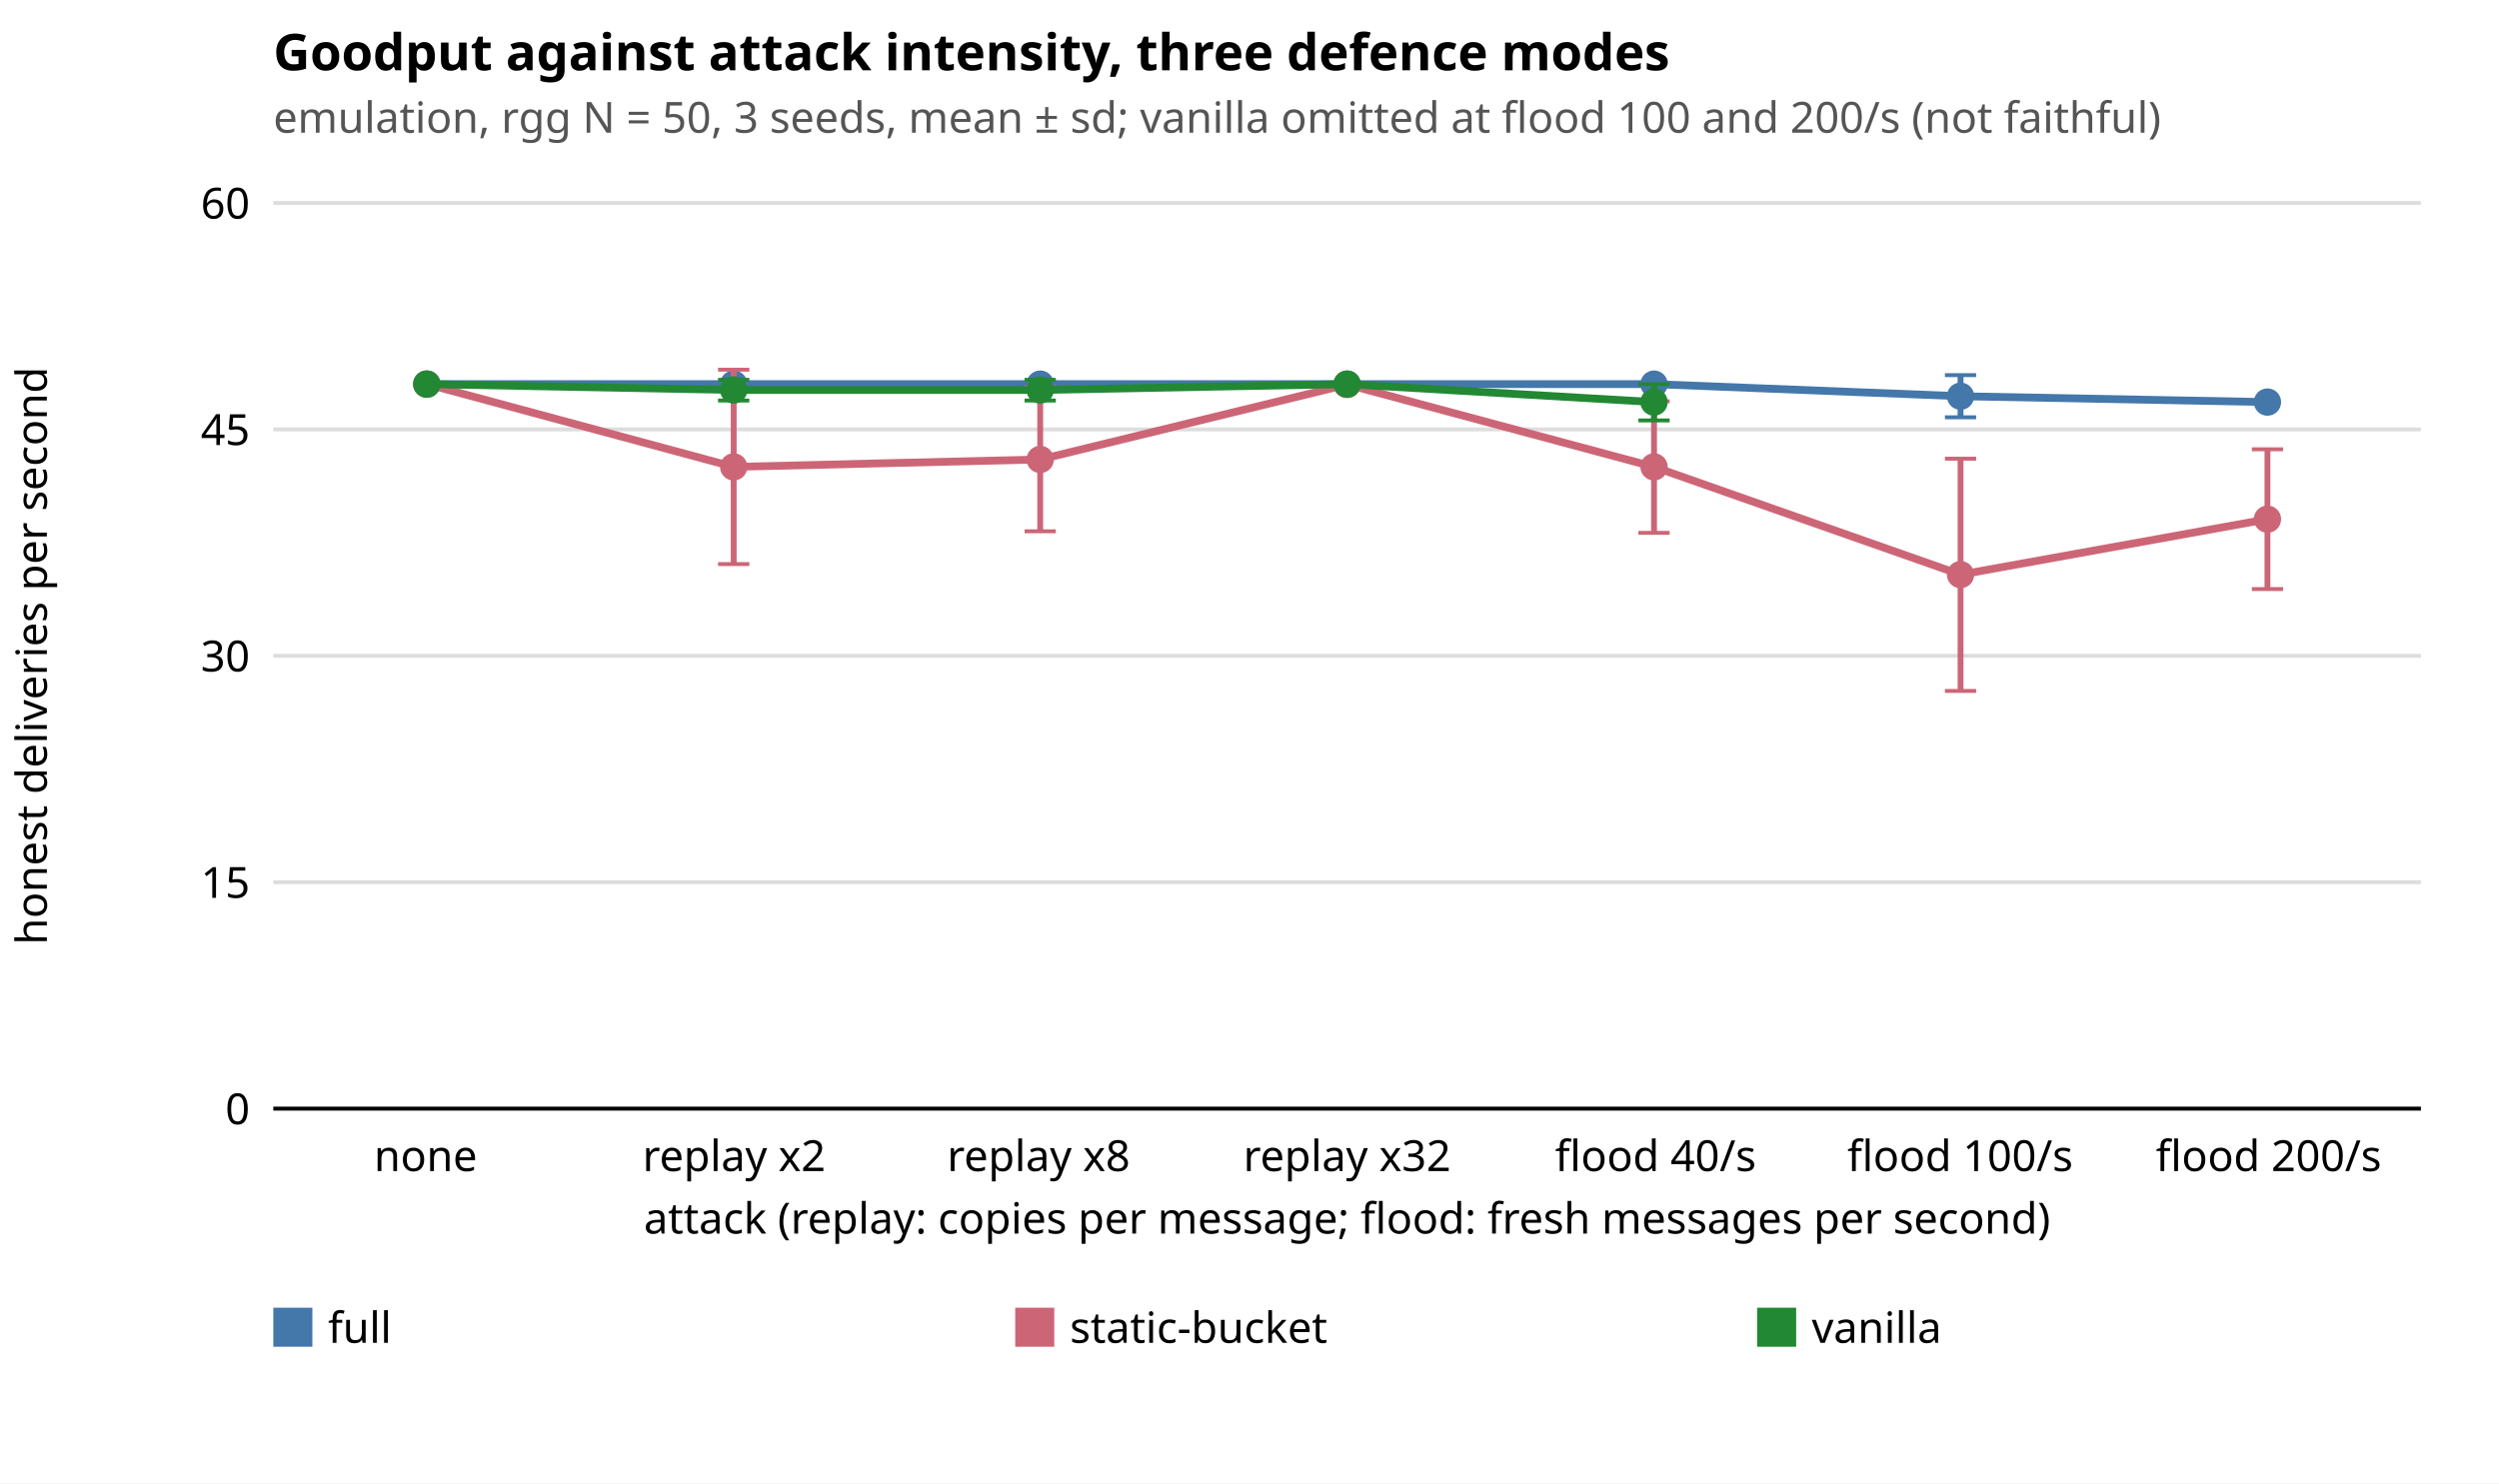
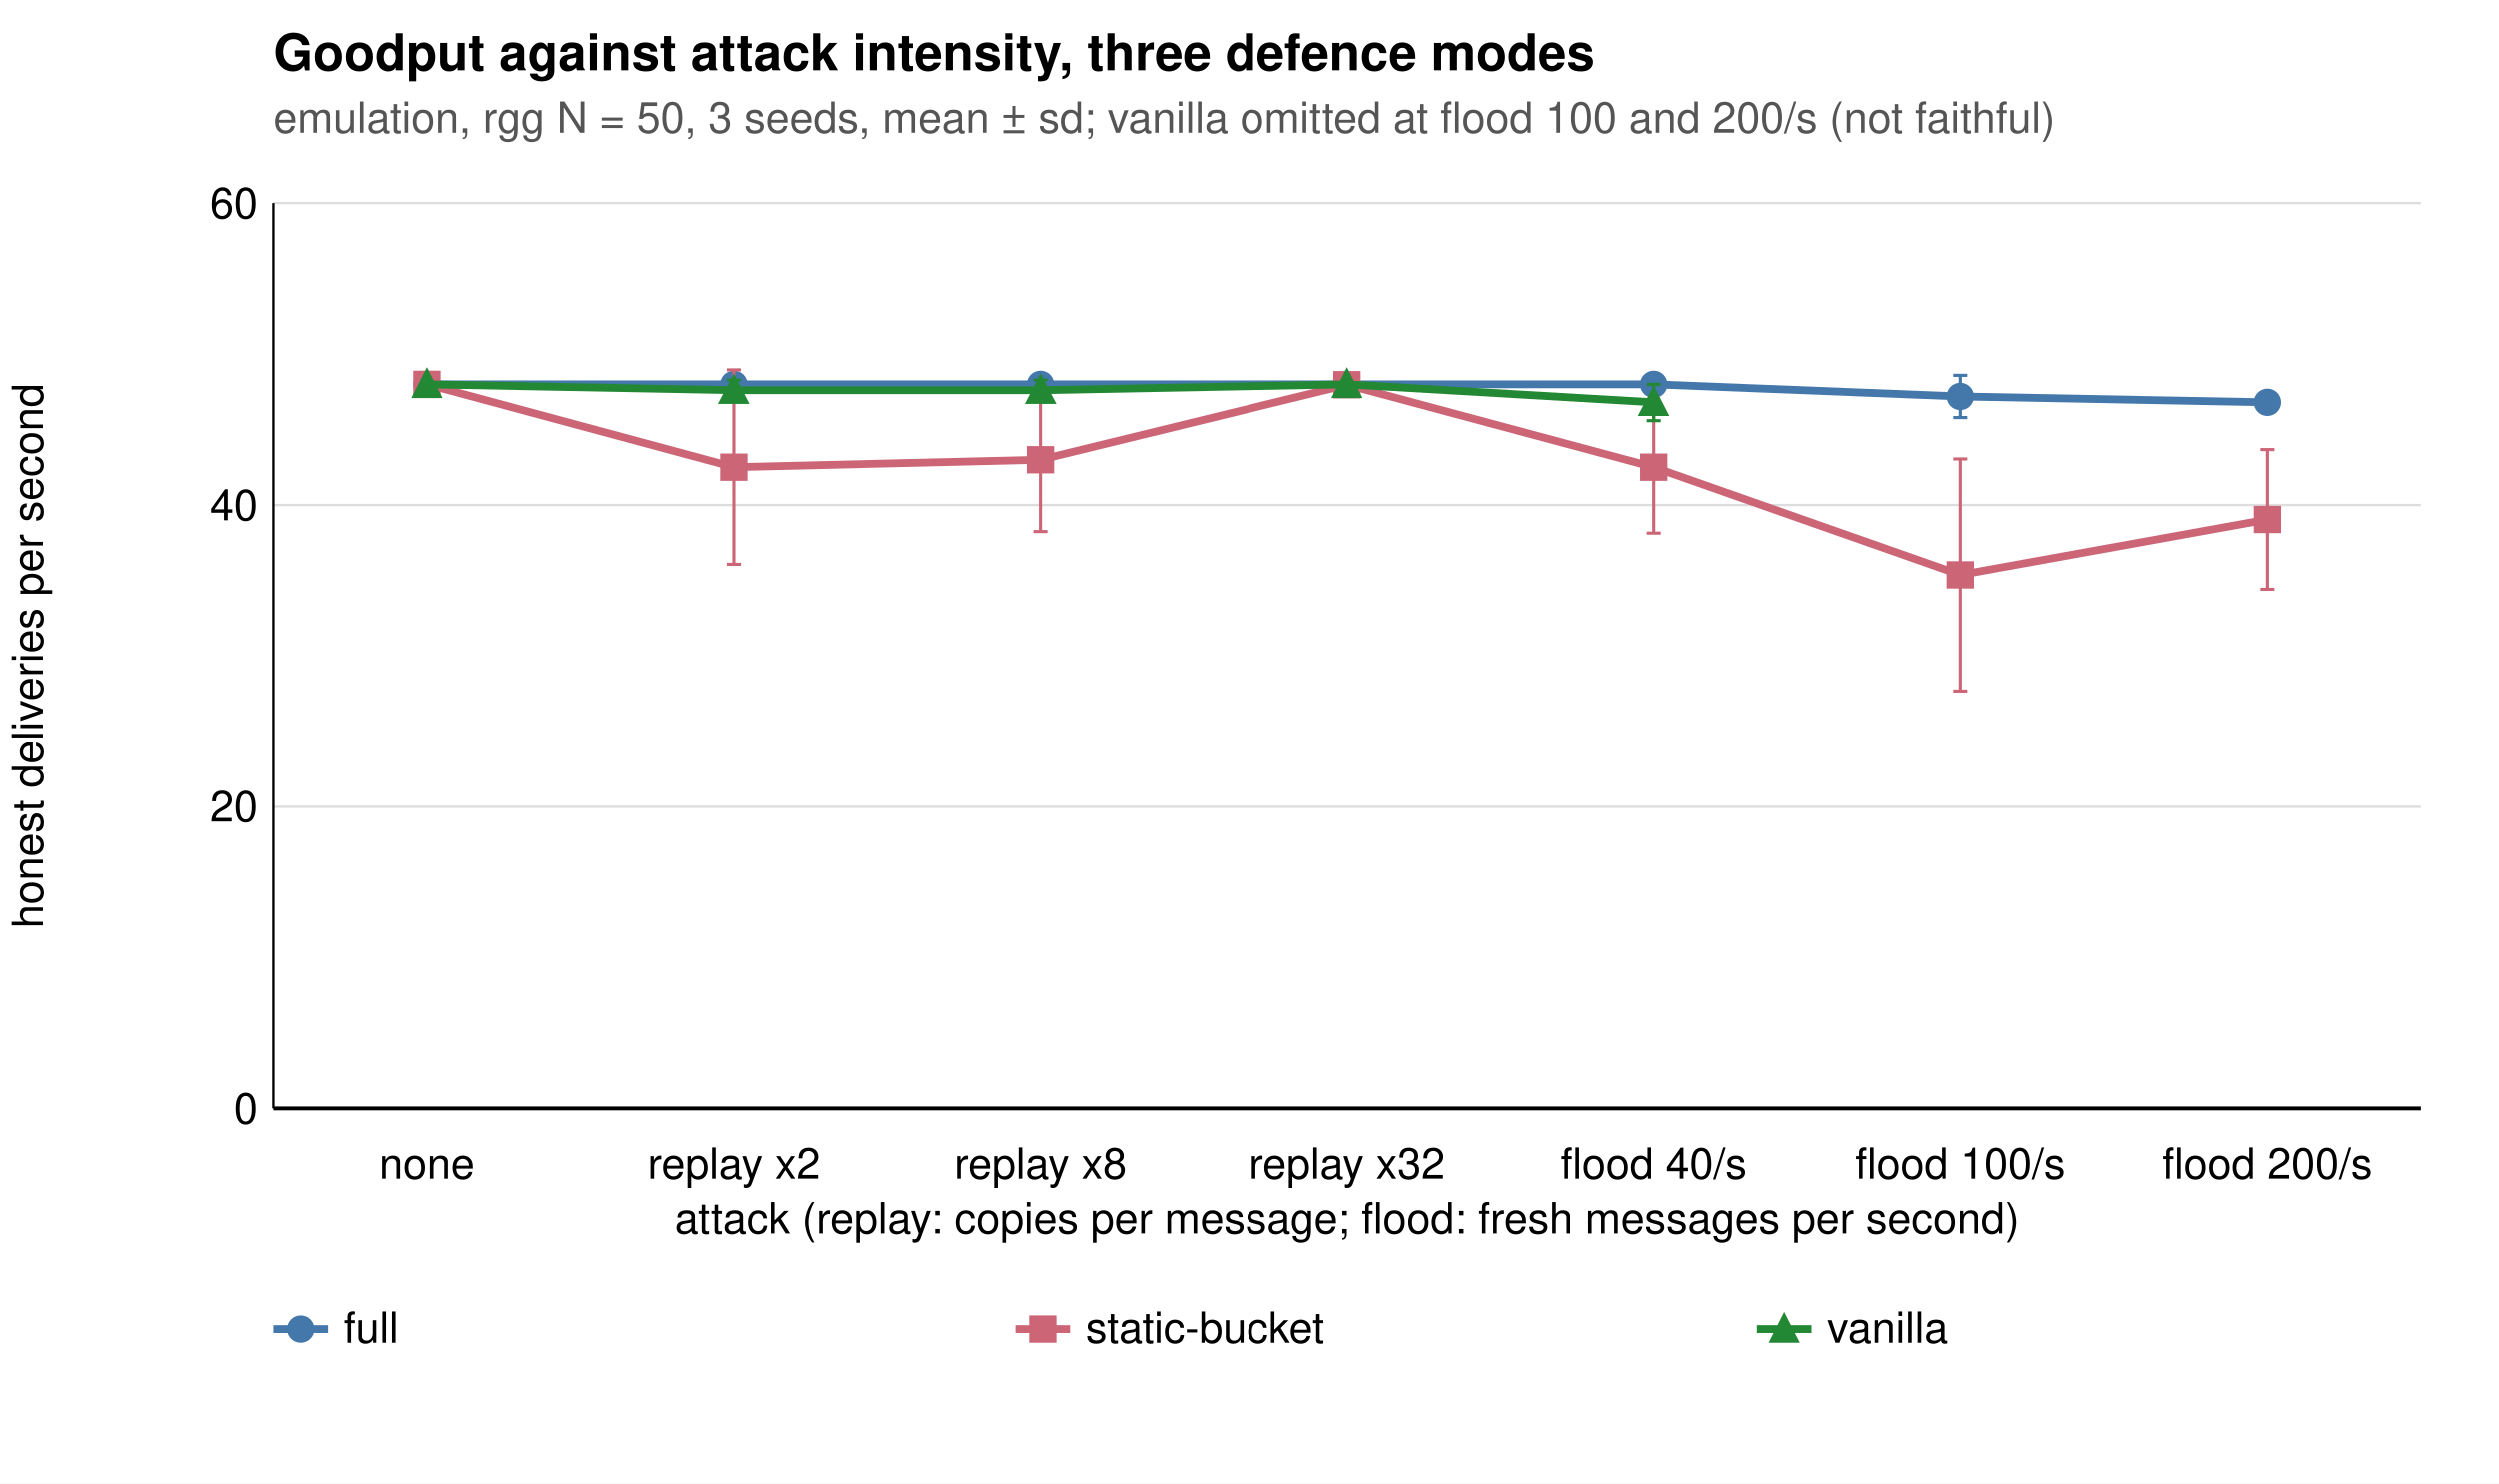
- <svg xmlns="http://www.w3.org/2000/svg" viewBox="0 0 640 380" font-family="sans-serif" font-size="11">
+ <svg xmlns="http://www.w3.org/2000/svg" viewBox="0 0 640 380" font-family="Helvetica, Arial, sans-serif" font-size="11">
  <rect width="640" height="380" fill="white" />
  <text x="70" y="18" font-size="13" font-weight="bold">Goodput against attack intensity, three defence modes</text>
  <text x="70" y="34" fill="#555">emulation, rgg N = 50, 3 seeds, mean ± sd; vanilla omitted at flood 100 and 200/s (not faithful)</text>
-   <line x1="70" y1="284" x2="620" y2="284" stroke="#ddd" />
-   <text x="64" y="288" text-anchor="end">0</text>
-   <line x1="70" y1="226" x2="620" y2="226" stroke="#ddd" />
-   <text x="64" y="230" text-anchor="end">15</text>
-   <line x1="70" y1="168" x2="620" y2="168" stroke="#ddd" />
-   <text x="64" y="172" text-anchor="end">30</text>
-   <line x1="70" y1="110" x2="620" y2="110" stroke="#ddd" />
-   <text x="64" y="114" text-anchor="end">45</text>
-   <line x1="70" y1="52" x2="620" y2="52" stroke="#ddd" />
-   <text x="64" y="56" text-anchor="end">60</text>
-   <text x="12" y="168" transform="rotate(-90 12 168)" text-anchor="middle">honest deliveries per second</text>
-   <text x="109" y="300" text-anchor="middle">none</text>
-   <text x="188" y="300" text-anchor="middle">replay x2</text>
-   <text x="266" y="300" text-anchor="middle">replay x8</text>
-   <text x="345" y="300" text-anchor="middle">replay x32</text>
-   <text x="424" y="300" text-anchor="middle">flood 40/s</text>
-   <text x="502" y="300" text-anchor="middle">flood 100/s</text>
-   <text x="581" y="300" text-anchor="middle">flood 200/s</text>
+   <line x1="70" y1="284.0" x2="620" y2="284.0" stroke="#ddd" stroke-width="0.6" />
+   <text x="66" y="287.9" text-anchor="end">0</text>
+   <line x1="70" y1="206.7" x2="620" y2="206.7" stroke="#ddd" stroke-width="0.6" />
+   <text x="66" y="210.5" text-anchor="end">20</text>
+   <line x1="70" y1="129.3" x2="620" y2="129.3" stroke="#ddd" stroke-width="0.6" />
+   <text x="66" y="133.2" text-anchor="end">40</text>
+   <line x1="70" y1="52.0" x2="620" y2="52.0" stroke="#ddd" stroke-width="0.6" />
+   <text x="66" y="55.9" text-anchor="end">60</text>
+   <text x="11" y="168" transform="rotate(-90 11 168)" text-anchor="middle">honest deliveries per second</text>
+   <text x="109.3" y="302" text-anchor="middle">none</text>
+   <text x="187.9" y="302" text-anchor="middle">replay x2</text>
+   <text x="266.4" y="302" text-anchor="middle">replay x8</text>
+   <text x="345.0" y="302" text-anchor="middle">replay x32</text>
+   <text x="423.6" y="302" text-anchor="middle">flood 40/s</text>
+   <text x="502.1" y="302" text-anchor="middle">flood 100/s</text>
+   <text x="580.7" y="302" text-anchor="middle">flood 200/s</text>
  <text x="345" y="316" text-anchor="middle">attack (replay: copies per message; flood: fresh messages per second)</text>
  <line x1="70" y1="284" x2="620" y2="284" stroke="black" />
-   <polyline fill="none" stroke="#4477aa" stroke-width="2" points="109.3,98.4 187.9,98.4 266.4,98.4 345.0,98.4 423.6,98.4 502.1,101.5 580.7,103.0" />
-   <line x1="502.1" y1="106.9" x2="502.1" y2="96.1" stroke="#4477aa" stroke-width="1.5" />
-   <line x1="498.1" y1="106.9" x2="506.1" y2="106.9" stroke="#4477aa" />
-   <line x1="498.1" y1="96.1" x2="506.1" y2="96.1" stroke="#4477aa" />
+   <line x1="70" y1="52" x2="70" y2="284" stroke="black" stroke-width="0.6" />
+   <polyline fill="none" stroke="#4477aa" stroke-width="2.0" points="109.3,98.4 187.9,98.4 266.4,98.4 345.0,98.4 423.6,98.4 502.1,101.5 580.7,103.0" />
+   <line x1="502.1" y1="106.9" x2="502.1" y2="96.1" stroke="#4477aa" stroke-width="0.8" />
+   <line x1="500.3" y1="106.9" x2="503.9" y2="106.9" stroke="#4477aa" stroke-width="0.8" />
+   <line x1="500.3" y1="96.1" x2="503.9" y2="96.1" stroke="#4477aa" stroke-width="0.8" />
  <circle cx="109.3" cy="98.4" r="3.5" fill="#4477aa" />
  <circle cx="187.9" cy="98.4" r="3.5" fill="#4477aa" />
  <circle cx="266.4" cy="98.4" r="3.5" fill="#4477aa" />
  <circle cx="345.0" cy="98.4" r="3.5" fill="#4477aa" />
  <circle cx="423.6" cy="98.4" r="3.5" fill="#4477aa" />
  <circle cx="502.1" cy="101.5" r="3.5" fill="#4477aa" />
  <circle cx="580.7" cy="103.0" r="3.5" fill="#4477aa" />
-   <rect x="70" y="335" width="10" height="10" fill="#4477aa" />
-   <text x="84" y="344">full</text>
-   <polyline fill="none" stroke="#cc6677" stroke-width="2" points="109.3,98.4 187.9,119.6 266.4,117.7 345.0,98.5 423.6,119.6 502.1,147.2 580.7,133.0" />
-   <line x1="187.9" y1="144.5" x2="187.9" y2="94.7" stroke="#cc6677" stroke-width="1.5" />
-   <line x1="183.9" y1="144.5" x2="191.9" y2="144.5" stroke="#cc6677" />
-   <line x1="183.9" y1="94.7" x2="191.9" y2="94.7" stroke="#cc6677" />
-   <line x1="266.4" y1="136.1" x2="266.4" y2="99.2" stroke="#cc6677" stroke-width="1.5" />
-   <line x1="262.4" y1="136.1" x2="270.4" y2="136.1" stroke="#cc6677" />
-   <line x1="262.4" y1="99.2" x2="270.4" y2="99.2" stroke="#cc6677" />
-   <line x1="345.0" y1="98.6" x2="345.0" y2="98.3" stroke="#cc6677" stroke-width="1.5" />
-   <line x1="341.0" y1="98.6" x2="349.0" y2="98.6" stroke="#cc6677" />
-   <line x1="341.0" y1="98.3" x2="349.0" y2="98.3" stroke="#cc6677" />
-   <line x1="423.6" y1="136.5" x2="423.6" y2="102.8" stroke="#cc6677" stroke-width="1.5" />
-   <line x1="419.6" y1="136.5" x2="427.6" y2="136.5" stroke="#cc6677" />
-   <line x1="419.6" y1="102.8" x2="427.6" y2="102.8" stroke="#cc6677" />
-   <line x1="502.1" y1="177.0" x2="502.1" y2="117.5" stroke="#cc6677" stroke-width="1.5" />
-   <line x1="498.1" y1="177.0" x2="506.1" y2="177.0" stroke="#cc6677" />
-   <line x1="498.1" y1="117.5" x2="506.1" y2="117.5" stroke="#cc6677" />
-   <line x1="580.7" y1="150.9" x2="580.7" y2="115.1" stroke="#cc6677" stroke-width="1.5" />
-   <line x1="576.7" y1="150.9" x2="584.7" y2="150.9" stroke="#cc6677" />
-   <line x1="576.7" y1="115.1" x2="584.7" y2="115.1" stroke="#cc6677" />
-   <circle cx="109.3" cy="98.4" r="3.5" fill="#cc6677" />
-   <circle cx="187.9" cy="119.6" r="3.5" fill="#cc6677" />
-   <circle cx="266.4" cy="117.7" r="3.5" fill="#cc6677" />
-   <circle cx="345.0" cy="98.5" r="3.5" fill="#cc6677" />
-   <circle cx="423.6" cy="119.6" r="3.5" fill="#cc6677" />
-   <circle cx="502.1" cy="147.2" r="3.5" fill="#cc6677" />
-   <circle cx="580.7" cy="133.0" r="3.5" fill="#cc6677" />
-   <rect x="260" y="335" width="10" height="10" fill="#cc6677" />
-   <text x="274" y="344">static-bucket</text>
-   <polyline fill="none" stroke="#228833" stroke-width="2" points="109.3,98.4 187.9,99.9 266.4,99.9 345.0,98.4 423.6,103.0" />
-   <line x1="187.9" y1="102.6" x2="187.9" y2="97.3" stroke="#228833" stroke-width="1.5" />
-   <line x1="183.9" y1="102.6" x2="191.9" y2="102.6" stroke="#228833" />
-   <line x1="183.9" y1="97.3" x2="191.9" y2="97.3" stroke="#228833" />
-   <line x1="266.4" y1="102.6" x2="266.4" y2="97.3" stroke="#228833" stroke-width="1.5" />
-   <line x1="262.4" y1="102.6" x2="270.4" y2="102.6" stroke="#228833" />
-   <line x1="262.4" y1="97.3" x2="270.4" y2="97.3" stroke="#228833" />
-   <line x1="423.6" y1="107.7" x2="423.6" y2="98.4" stroke="#228833" stroke-width="1.5" />
-   <line x1="419.6" y1="107.7" x2="427.6" y2="107.7" stroke="#228833" />
-   <line x1="419.6" y1="98.4" x2="427.6" y2="98.4" stroke="#228833" />
-   <circle cx="109.3" cy="98.4" r="3.5" fill="#228833" />
-   <circle cx="187.9" cy="99.9" r="3.5" fill="#228833" />
-   <circle cx="266.4" cy="99.9" r="3.5" fill="#228833" />
-   <circle cx="345.0" cy="98.4" r="3.5" fill="#228833" />
-   <circle cx="423.6" cy="103.0" r="3.5" fill="#228833" />
-   <rect x="450" y="335" width="10" height="10" fill="#228833" />
-   <text x="464" y="344">vanilla</text>
+   <line x1="70" y1="340.5" x2="84" y2="340.5" stroke="#4477aa" stroke-width="2.0" />
+   <circle cx="77.0" cy="340.5" r="3.5" fill="#4477aa" />
+   <text x="88" y="344">full</text>
+   <polyline fill="none" stroke="#cc6677" stroke-width="2.0" points="109.3,98.4 187.9,119.6 266.4,117.7 345.0,98.5 423.6,119.6 502.1,147.2 580.7,133.0" />
+   <line x1="187.9" y1="144.5" x2="187.9" y2="94.7" stroke="#cc6677" stroke-width="0.8" />
+   <line x1="186.1" y1="144.5" x2="189.7" y2="144.5" stroke="#cc6677" stroke-width="0.8" />
+   <line x1="186.1" y1="94.7" x2="189.7" y2="94.7" stroke="#cc6677" stroke-width="0.8" />
+   <line x1="266.4" y1="136.1" x2="266.4" y2="99.2" stroke="#cc6677" stroke-width="0.8" />
+   <line x1="264.6" y1="136.1" x2="268.2" y2="136.1" stroke="#cc6677" stroke-width="0.8" />
+   <line x1="264.6" y1="99.2" x2="268.2" y2="99.2" stroke="#cc6677" stroke-width="0.8" />
+   <line x1="345.0" y1="98.6" x2="345.0" y2="98.3" stroke="#cc6677" stroke-width="0.8" />
+   <line x1="343.2" y1="98.6" x2="346.8" y2="98.6" stroke="#cc6677" stroke-width="0.8" />
+   <line x1="343.2" y1="98.3" x2="346.8" y2="98.3" stroke="#cc6677" stroke-width="0.8" />
+   <line x1="423.6" y1="136.5" x2="423.6" y2="102.8" stroke="#cc6677" stroke-width="0.8" />
+   <line x1="421.8" y1="136.5" x2="425.4" y2="136.5" stroke="#cc6677" stroke-width="0.8" />
+   <line x1="421.8" y1="102.8" x2="425.4" y2="102.8" stroke="#cc6677" stroke-width="0.8" />
+   <line x1="502.1" y1="177.0" x2="502.1" y2="117.5" stroke="#cc6677" stroke-width="0.8" />
+   <line x1="500.3" y1="177.0" x2="503.9" y2="177.0" stroke="#cc6677" stroke-width="0.8" />
+   <line x1="500.3" y1="117.5" x2="503.9" y2="117.5" stroke="#cc6677" stroke-width="0.8" />
+   <line x1="580.7" y1="150.9" x2="580.7" y2="115.1" stroke="#cc6677" stroke-width="0.8" />
+   <line x1="578.9" y1="150.9" x2="582.5" y2="150.9" stroke="#cc6677" stroke-width="0.8" />
+   <line x1="578.9" y1="115.1" x2="582.5" y2="115.1" stroke="#cc6677" stroke-width="0.8" />
+   <rect x="105.8" y="94.9" width="7.0" height="7.0" fill="#cc6677" />
+   <rect x="184.4" y="116.1" width="7.0" height="7.0" fill="#cc6677" />
+   <rect x="262.9" y="114.2" width="7.0" height="7.0" fill="#cc6677" />
+   <rect x="341.5" y="95.0" width="7.0" height="7.0" fill="#cc6677" />
+   <rect x="420.1" y="116.1" width="7.0" height="7.0" fill="#cc6677" />
+   <rect x="498.6" y="143.7" width="7.0" height="7.0" fill="#cc6677" />
+   <rect x="577.2" y="129.5" width="7.0" height="7.0" fill="#cc6677" />
+   <line x1="260" y1="340.5" x2="274" y2="340.5" stroke="#cc6677" stroke-width="2.0" />
+   <rect x="263.5" y="337.0" width="7.0" height="7.0" fill="#cc6677" />
+   <text x="278" y="344">static-bucket</text>
+   <polyline fill="none" stroke="#228833" stroke-width="2.0" points="109.3,98.4 187.9,99.9 266.4,99.9 345.0,98.4 423.6,103.0" />
+   <line x1="187.9" y1="102.6" x2="187.9" y2="97.3" stroke="#228833" stroke-width="0.8" />
+   <line x1="186.1" y1="102.6" x2="189.7" y2="102.6" stroke="#228833" stroke-width="0.8" />
+   <line x1="186.1" y1="97.3" x2="189.7" y2="97.3" stroke="#228833" stroke-width="0.8" />
+   <line x1="266.4" y1="102.6" x2="266.4" y2="97.3" stroke="#228833" stroke-width="0.8" />
+   <line x1="264.6" y1="102.6" x2="268.2" y2="102.6" stroke="#228833" stroke-width="0.8" />
+   <line x1="264.6" y1="97.3" x2="268.2" y2="97.3" stroke="#228833" stroke-width="0.8" />
+   <line x1="423.6" y1="107.7" x2="423.6" y2="98.4" stroke="#228833" stroke-width="0.8" />
+   <line x1="421.8" y1="107.7" x2="425.4" y2="107.7" stroke="#228833" stroke-width="0.8" />
+   <line x1="421.8" y1="98.4" x2="425.4" y2="98.4" stroke="#228833" stroke-width="0.8" />
+   <polygon points="109.3,94.0 105.3,101.9 113.3,101.9" fill="#228833" />
+   <polygon points="187.9,95.6 183.8,103.4 191.9,103.4" fill="#228833" />
+   <polygon points="266.4,95.6 262.4,103.4 270.5,103.4" fill="#228833" />
+   <polygon points="345.0,94.0 341.0,101.9 349.0,101.9" fill="#228833" />
+   <polygon points="423.6,98.7 419.5,106.5 427.6,106.5" fill="#228833" />
+   <line x1="450" y1="340.5" x2="464" y2="340.5" stroke="#228833" stroke-width="2.0" />
+   <polygon points="457.0,336.1 453.0,344.0 461.0,344.0" fill="#228833" />
+   <text x="468" y="344">vanilla</text>
</svg>
